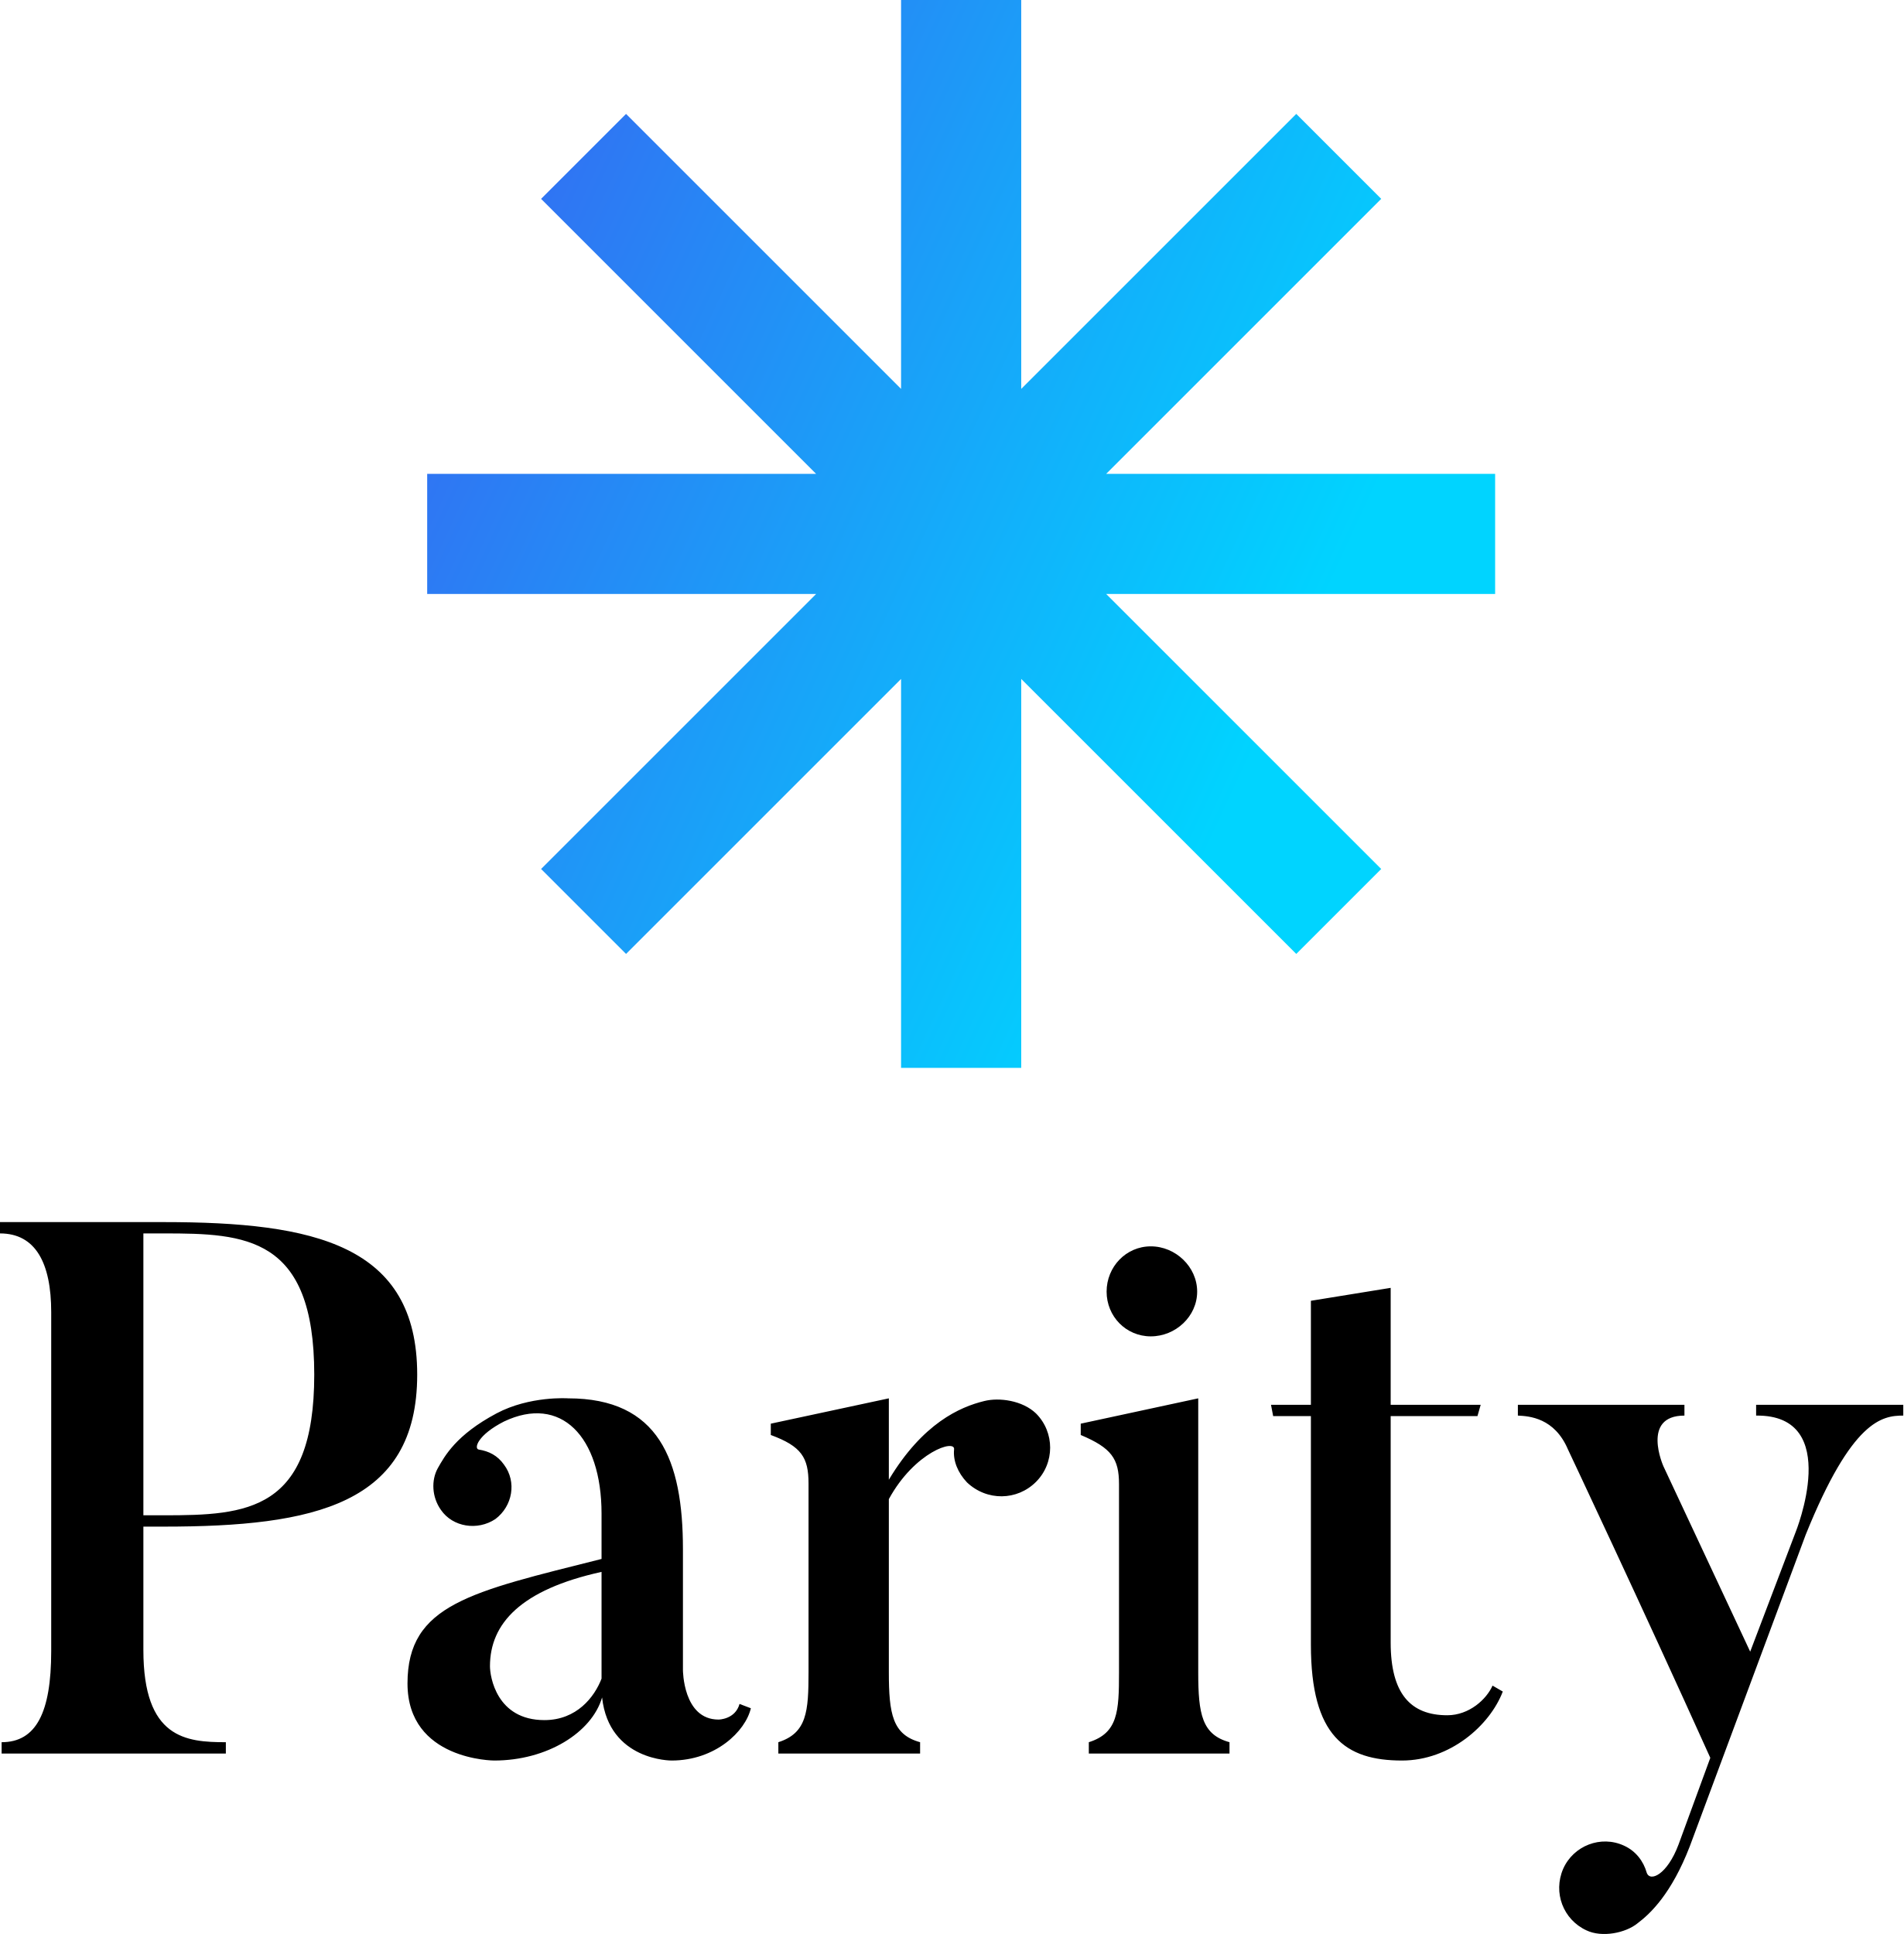
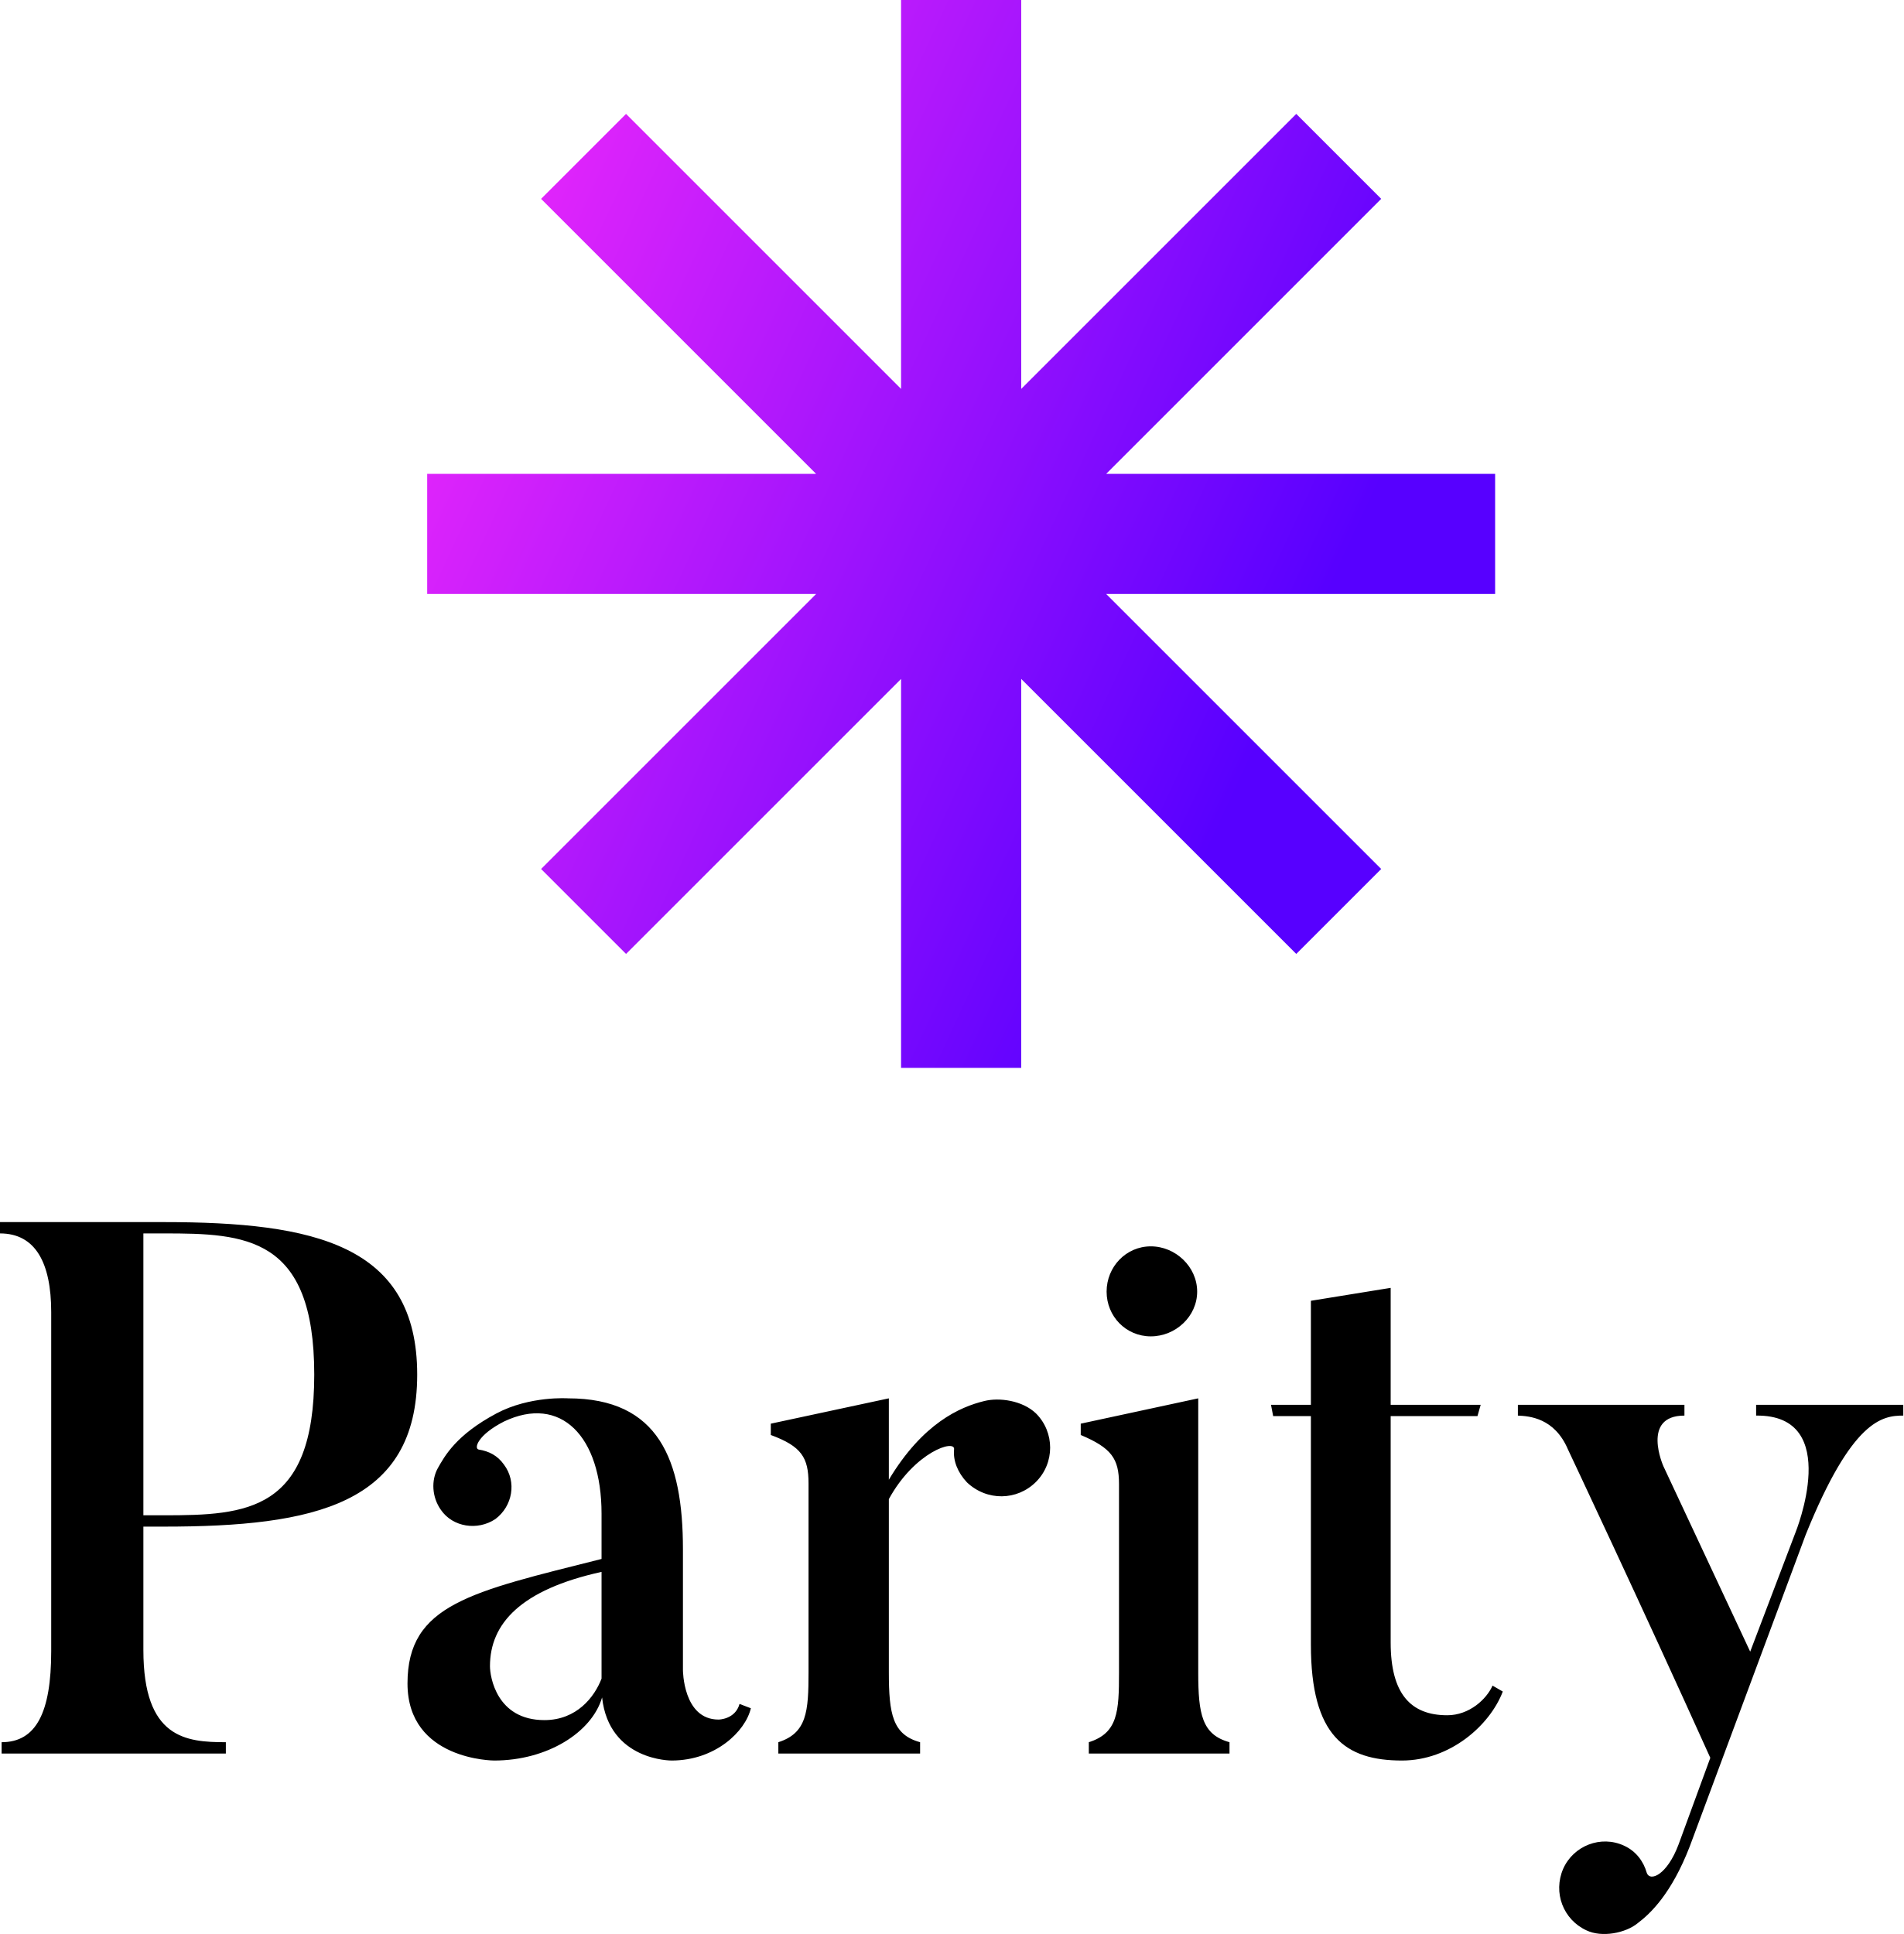
<svg xmlns="http://www.w3.org/2000/svg" data-v-423bf9ae="" viewBox="0 0 160.396 163" class="iconAbove">
-   <g data-v-423bf9ae="" id="1b6c09a7-3e9d-467d-8199-6f9914ca3bc8" fill="#000000" transform="matrix(4.542516,0,0,4.542516,-1.77158,101.0467)">
+   <g data-v-423bf9ae="" id="503cbb9f-d5d8-4d20-b6d3-dad19e0e0a17" fill="#000000" transform="matrix(4.542516,0,0,4.542516,-1.77158,101.0467)">
    <path d="M3.05 5.87L3.05 0.64L3.43 0.64C4.94 0.64 6.22 0.69 6.22 3.26C6.22 5.80 4.97 5.87 3.43 5.87ZM3.05 6.08L3.43 6.08C6.22 6.08 8.13 5.67 8.13 3.26C8.13 0.85 6.22 0.43 3.43 0.43L0.39 0.43L0.39 0.64C1.05 0.64 1.34 1.19 1.34 2.10L1.34 8.39C1.34 9.53 1.06 10.08 0.42 10.08L0.42 10.29L4.58 10.29L4.58 10.08C3.84 10.08 3.05 10.01 3.05 8.37ZM11.55 6.92C11.55 6.92 11.55 8.88 11.55 8.90C11.42 9.24 11.09 9.67 10.49 9.67C9.60 9.67 9.48 8.86 9.48 8.67C9.48 7.88 10.05 7.25 11.55 6.92ZM14.11 9.37C14.03 9.66 13.72 9.66 13.72 9.66C13.06 9.66 13.06 8.74 13.06 8.74L13.06 6.50C13.06 4.84 12.61 3.70 10.93 3.70C10.93 3.70 10.22 3.65 9.60 3.98C8.85 4.38 8.64 4.77 8.51 5.00C8.39 5.22 8.40 5.53 8.57 5.77C8.79 6.09 9.25 6.16 9.58 5.94C9.90 5.70 9.98 5.25 9.74 4.93C9.62 4.76 9.46 4.68 9.27 4.65C9.18 4.63 9.25 4.38 9.74 4.13C10.79 3.63 11.55 4.40 11.55 5.84L11.55 6.68C9.13 7.29 7.95 7.52 7.95 8.99C7.95 10.42 9.56 10.42 9.56 10.42C10.54 10.42 11.37 9.90 11.56 9.25C11.69 10.43 12.85 10.42 12.85 10.42C13.66 10.42 14.22 9.88 14.32 9.45ZM18.65 3.75C18.20 3.86 17.51 4.16 16.88 5.21L16.88 3.70L14.69 4.17L14.69 4.38C15.26 4.59 15.39 4.80 15.39 5.28L15.39 8.78C15.39 9.51 15.36 9.91 14.83 10.08L14.83 10.29L17.46 10.29L17.46 10.08C16.95 9.94 16.88 9.56 16.88 8.78L16.88 5.57C17.36 4.69 18.12 4.45 18.09 4.65C18.07 4.86 18.16 5.08 18.33 5.26C18.70 5.61 19.26 5.60 19.61 5.25C19.96 4.90 19.96 4.33 19.61 3.98C19.36 3.74 18.93 3.68 18.65 3.75ZM21.74 2.55C22.20 2.55 22.60 2.18 22.60 1.72C22.60 1.26 22.20 0.88 21.74 0.88C21.28 0.88 20.92 1.26 20.92 1.72C20.92 2.18 21.28 2.55 21.74 2.55ZM23.20 10.08C22.69 9.94 22.62 9.56 22.62 8.79L22.62 3.70L20.44 4.17L20.44 4.38C21.01 4.62 21.15 4.82 21.15 5.29L21.15 8.79C21.15 9.51 21.13 9.91 20.59 10.08L20.59 10.29L23.20 10.29ZM28.08 9.03C27.97 9.28 27.65 9.58 27.24 9.58C26.56 9.58 26.19 9.18 26.19 8.23L26.19 4.03L27.80 4.03L27.86 3.82L26.19 3.82L26.19 1.65L24.71 1.89L24.71 3.82L23.97 3.82L24.01 4.03L24.71 4.03L24.71 8.27C24.71 9.97 25.35 10.42 26.40 10.42C27.29 10.42 28.03 9.77 28.27 9.14L28.08 9.03ZM32.97 3.82L32.97 4.02C34.59 4.00 33.70 6.19 33.70 6.19L32.86 8.40L31.25 4.96C31.25 4.96 30.83 4.02 31.64 4.02L31.64 3.82L28.55 3.82L28.55 4.02C28.76 4.03 29.23 4.06 29.48 4.65C29.48 4.65 30.84 7.53 32.12 10.37L31.53 11.98C31.32 12.54 31.00 12.68 30.94 12.50C30.88 12.29 30.74 12.10 30.52 12.00C30.09 11.80 29.58 12.00 29.39 12.43C29.20 12.87 29.39 13.37 29.82 13.57C30.11 13.71 30.55 13.62 30.77 13.44C31.01 13.26 31.40 12.89 31.74 12.01L33.89 6.23C34.75 4.10 35.31 4.02 35.70 4.02L35.70 3.82Z" />
  </g>
  <defs data-v-423bf9ae="">
-     <linearGradient data-v-423bf9ae="" gradientTransform="rotate(25)" id="7b55cec6-2a7b-48fb-a998-3e38b77f6764" x1="0%" y1="0%" x2="100%" y2="0%">
-       <stop data-v-423bf9ae="" offset="0%" style="stop-color: rgb(58, 96, 240); stop-opacity: 1;" />
-       <stop data-v-423bf9ae="" offset="100%" style="stop-color: rgb(0, 212, 255); stop-opacity: 1;" />
+     <linearGradient data-v-423bf9ae="" gradientTransform="rotate(25)" id="194838b6-8816-4ff9-8631-e4f290ff9808" x1="0%" y1="0%" x2="100%" y2="0%">
+       <stop data-v-423bf9ae="" offset="0%" style="stop-color: rgb(253, 44, 250); stop-opacity: 1;" />
+       <stop data-v-423bf9ae="" offset="100%" style="stop-color: rgb(87, 0, 255); stop-opacity: 1;" />
    </linearGradient>
  </defs>
-   <g data-v-423bf9ae="" id="9228c8cd-e9be-4ad8-a37a-c817325974c3" transform="matrix(1.125,0,0,1.125,24.75,-11.25)" stroke="none" fill="url(#7b55cec6-2a7b-48fb-a998-3e38b77f6764)">
+   <g data-v-423bf9ae="" id="3c05e4d4-d55b-49da-89f1-b048e9fdd6dc" transform="matrix(1.125,0,0,1.125,24.75,-11.25)" stroke="none" fill="url(#194838b6-8816-4ff9-8631-e4f290ff9808)">
    <path d="M90 45.5H60.864l20.603-20.603-6.364-6.364L54.5 39.135V10h-9.001v29.135L24.897 18.534l-6.364 6.364L39.135 45.5H10v9h29.135L18.533 75.101l6.364 6.364 20.602-20.601V90H54.5V60.864l20.603 20.602 6.364-6.364L60.864 54.5H90z" />
  </g>
</svg>
